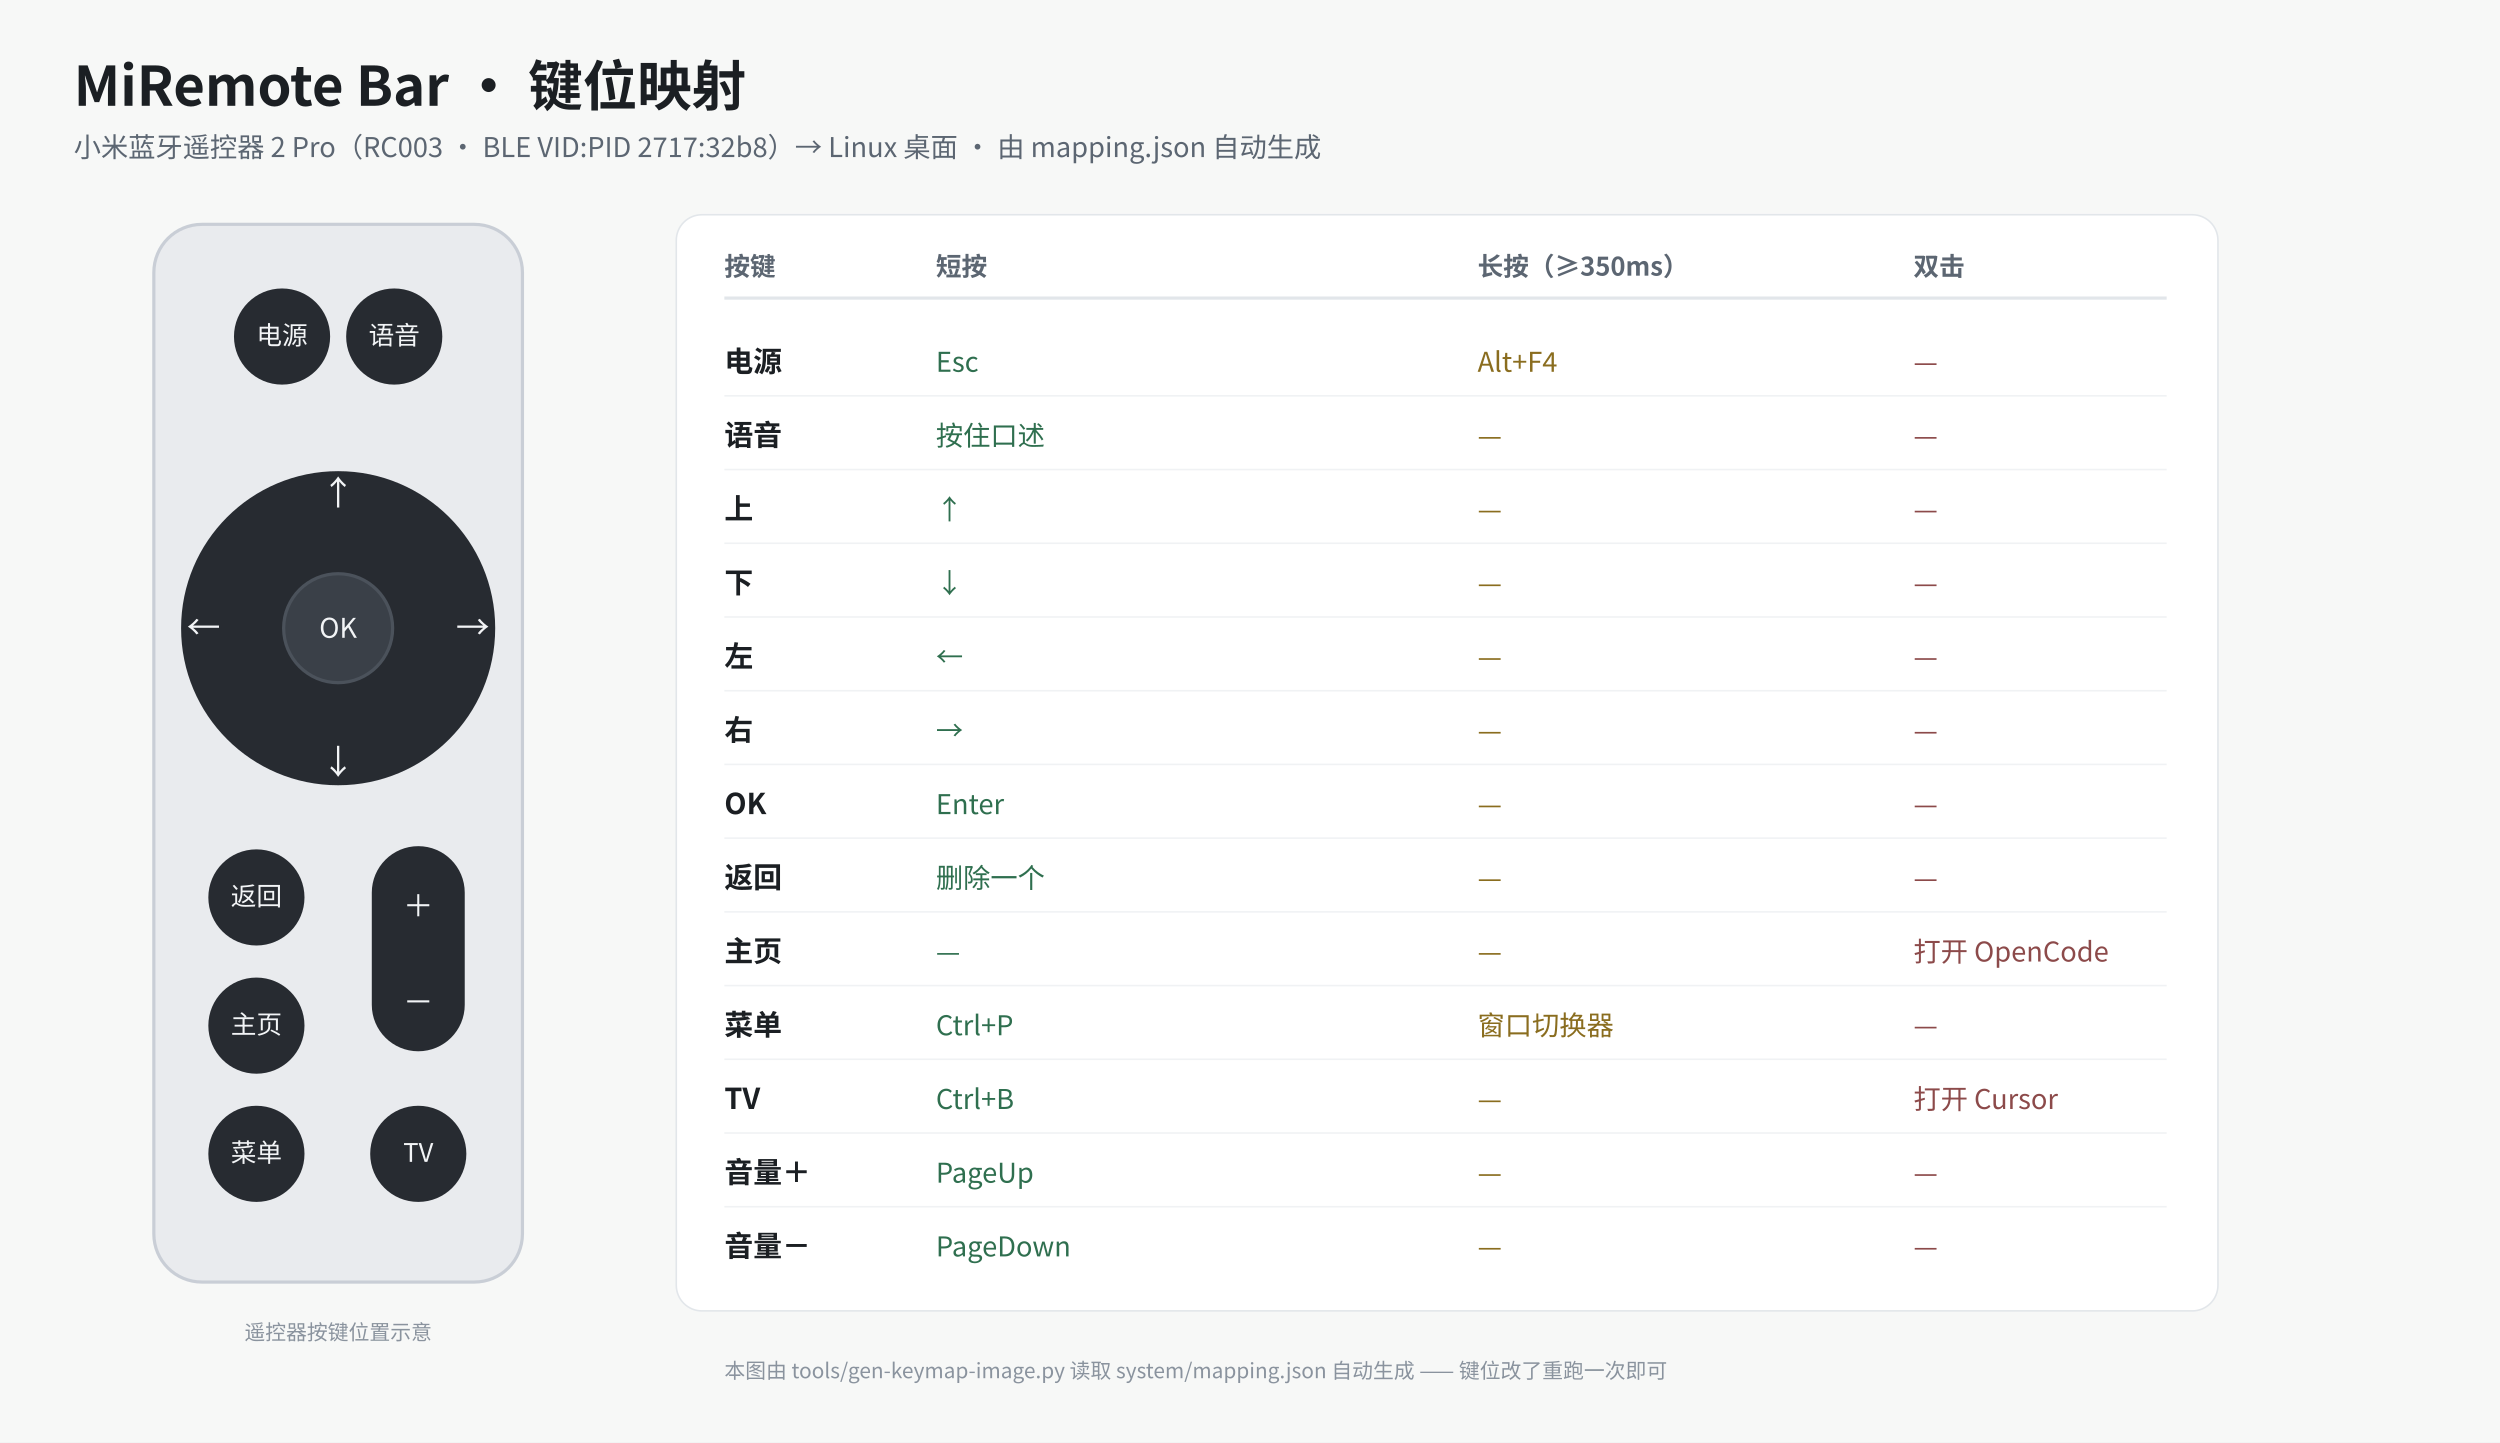
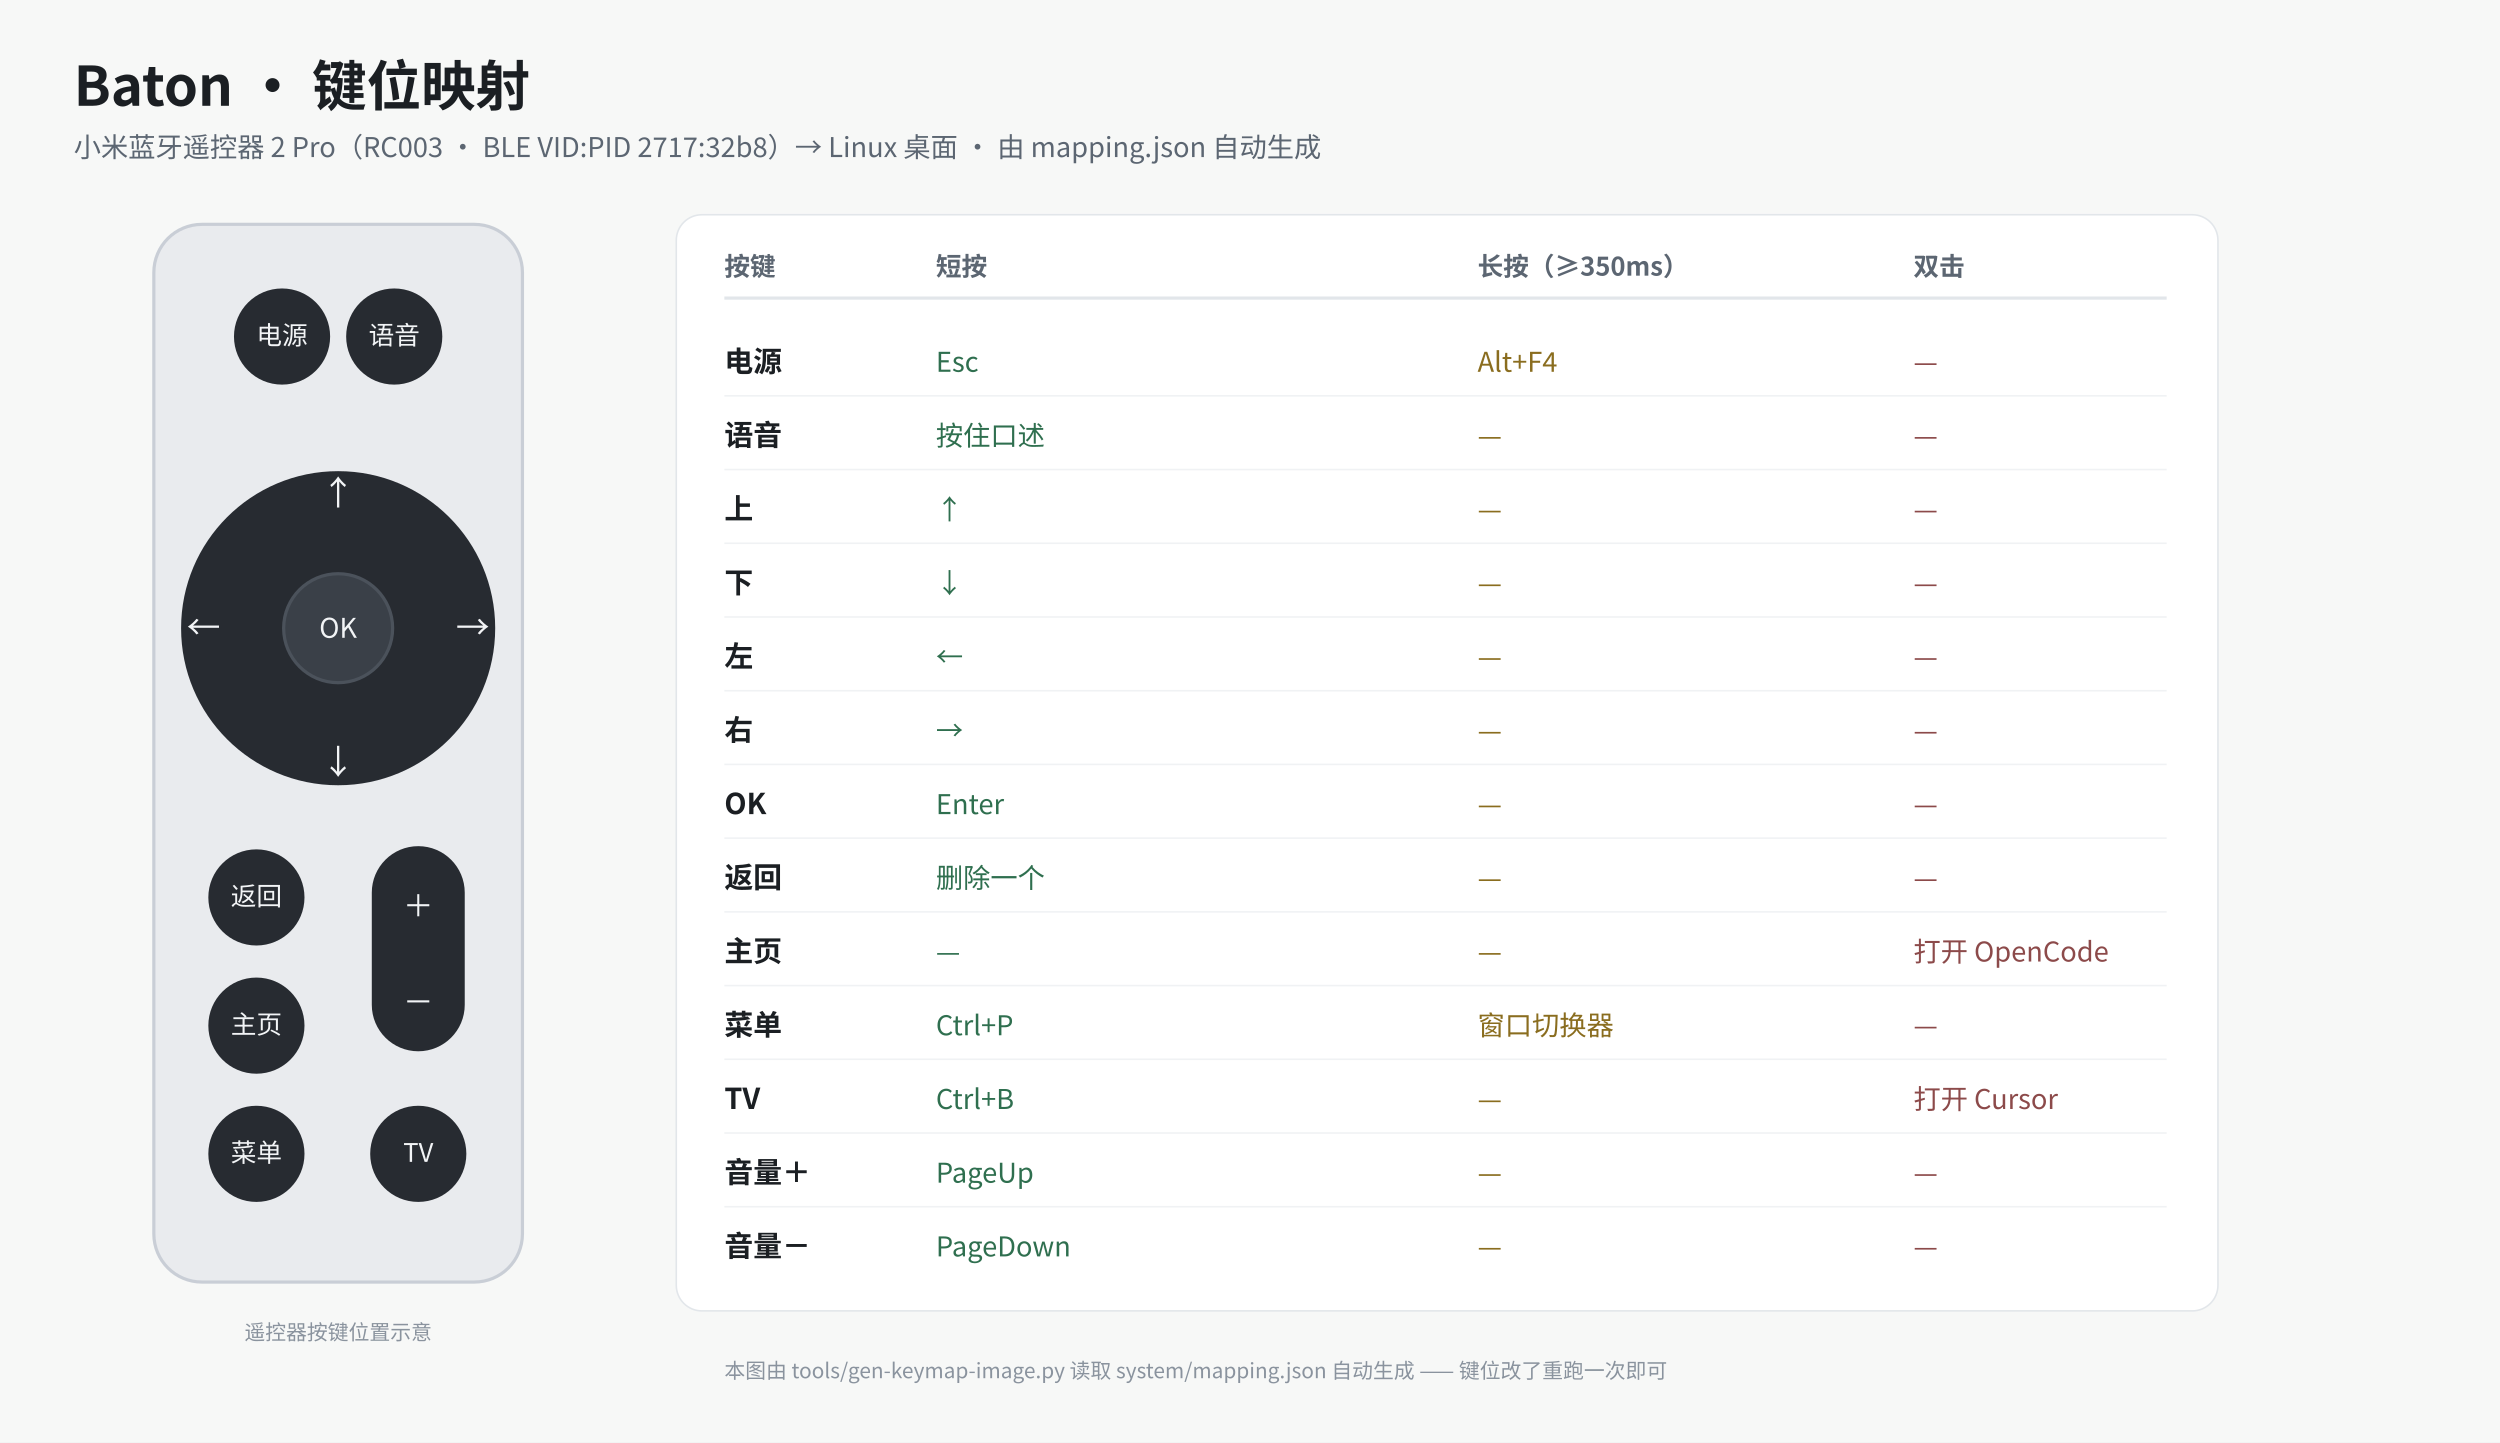
<svg xmlns="http://www.w3.org/2000/svg" width="1560" height="900" viewBox="0 0 1560 900">
  <rect width="1560" height="900" fill="#f7f8f7" />
-   <text x="46" y="66" font-family="'Noto Sans CJK SC','WenQuanYi Micro Hei','Source Han Sans SC',sans-serif" font-size="34" font-weight="600" fill="#1b1f23">MiRemote Bar · 键位映射</text>
+   <text x="46" y="66" font-family="'Noto Sans CJK SC','WenQuanYi Micro Hei','Source Han Sans SC',sans-serif" font-size="34" font-weight="600" fill="#1b1f23">Baton · 键位映射</text>
  <text x="46" y="98" font-family="'Noto Sans CJK SC','WenQuanYi Micro Hei','Source Han Sans SC',sans-serif" font-size="17" fill="#5c6672">小米蓝牙遥控器 2 Pro（RC003 · BLE VID:PID 2717:32b8）→ Linux 桌面 · 由 mapping.json 自动生成</text>
  <rect x="96" y="140" width="230" height="660" rx="30" fill="#e9ebee" stroke="#c9ced6" stroke-width="2" />
  <circle cx="176" cy="210" r="30" fill="#272b31" />
  <text x="176" y="215" font-family="'Noto Sans CJK SC','WenQuanYi Micro Hei','Source Han Sans SC',sans-serif" font-size="16" fill="#f2f4f6" text-anchor="middle">电源</text>
  <circle cx="246" cy="210" r="30" fill="#272b31" />
  <text x="246" y="215" font-family="'Noto Sans CJK SC','WenQuanYi Micro Hei','Source Han Sans SC',sans-serif" font-size="16" fill="#f2f4f6" text-anchor="middle">语音</text>
  <circle cx="211" cy="392" r="98" fill="#272b31" />
  <circle cx="211" cy="392" r="34" fill="#3a4048" stroke="#4b525b" stroke-width="2" />
  <text x="211" y="398" font-family="'Noto Sans CJK SC','WenQuanYi Micro Hei','Source Han Sans SC',sans-serif" font-size="17" fill="#f2f4f6" text-anchor="middle">OK</text>
  <text x="211" y="315" font-family="'Noto Sans CJK SC','WenQuanYi Micro Hei','Source Han Sans SC',sans-serif" font-size="21" fill="#f2f4f6" text-anchor="middle">↑</text>
  <text x="211" y="483" font-family="'Noto Sans CJK SC','WenQuanYi Micro Hei','Source Han Sans SC',sans-serif" font-size="21" fill="#f2f4f6" text-anchor="middle">↓</text>
  <text x="127" y="399" font-family="'Noto Sans CJK SC','WenQuanYi Micro Hei','Source Han Sans SC',sans-serif" font-size="21" fill="#f2f4f6" text-anchor="middle">←</text>
  <text x="295" y="399" font-family="'Noto Sans CJK SC','WenQuanYi Micro Hei','Source Han Sans SC',sans-serif" font-size="21" fill="#f2f4f6" text-anchor="middle">→</text>
  <circle cx="160" cy="560" r="30" fill="#272b31" />
  <text x="160" y="565" font-family="'Noto Sans CJK SC','WenQuanYi Micro Hei','Source Han Sans SC',sans-serif" font-size="16" fill="#f2f4f6" text-anchor="middle">返回</text>
  <circle cx="160" cy="640" r="30" fill="#272b31" />
  <text x="160" y="645" font-family="'Noto Sans CJK SC','WenQuanYi Micro Hei','Source Han Sans SC',sans-serif" font-size="16" fill="#f2f4f6" text-anchor="middle">主页</text>
  <circle cx="160" cy="720" r="30" fill="#272b31" />
  <text x="160" y="725" font-family="'Noto Sans CJK SC','WenQuanYi Micro Hei','Source Han Sans SC',sans-serif" font-size="16" fill="#f2f4f6" text-anchor="middle">菜单</text>
  <text x="211" y="836" font-family="'Noto Sans CJK SC','WenQuanYi Micro Hei','Source Han Sans SC',sans-serif" font-size="13" fill="#8a939e" text-anchor="middle">遥控器按键位置示意</text>
  <rect x="232" y="528" width="58" height="128" rx="29" fill="#272b31" />
  <text x="261" y="572" font-family="'Noto Sans CJK SC','WenQuanYi Micro Hei','Source Han Sans SC',sans-serif" font-size="19" fill="#f2f4f6" text-anchor="middle">＋</text>
  <text x="261" y="632" font-family="'Noto Sans CJK SC','WenQuanYi Micro Hei','Source Han Sans SC',sans-serif" font-size="19" fill="#f2f4f6" text-anchor="middle">－</text>
  <circle cx="261" cy="720" r="30" fill="#272b31" />
  <text x="261" y="725" font-family="'Noto Sans CJK SC','WenQuanYi Micro Hei','Source Han Sans SC',sans-serif" font-size="16" fill="#f2f4f6" text-anchor="middle">TV</text>
  <text x="452" y="860" font-family="'Noto Sans CJK SC','WenQuanYi Micro Hei','Source Han Sans SC',sans-serif" font-size="13" fill="#8a939e">本图由 tools/gen-keymap-image.py 读取 system/mapping.json 自动生成 —— 键位改了重跑一次即可</text>
  <rect x="422" y="134" width="962" height="684" rx="16" fill="#ffffff" stroke="#e2e6ea" />
  <text x="452" y="172" font-family="'Noto Sans CJK SC','WenQuanYi Micro Hei','Source Han Sans SC',sans-serif" font-size="16" font-weight="600" fill="#5c6672">按键</text>
  <text x="584" y="172" font-family="'Noto Sans CJK SC','WenQuanYi Micro Hei','Source Han Sans SC',sans-serif" font-size="16" font-weight="600" fill="#5c6672">短按</text>
  <text x="922" y="172" font-family="'Noto Sans CJK SC','WenQuanYi Micro Hei','Source Han Sans SC',sans-serif" font-size="16" font-weight="600" fill="#5c6672">长按（≥350ms）</text>
  <text x="1194" y="172" font-family="'Noto Sans CJK SC','WenQuanYi Micro Hei','Source Han Sans SC',sans-serif" font-size="16" font-weight="600" fill="#5c6672">双击</text>
  <line x1="452" y1="186" x2="1352" y2="186" stroke="#e2e6ea" stroke-width="2" />
  <text x="452" y="232" font-family="'Noto Sans CJK SC','WenQuanYi Micro Hei','Source Han Sans SC',sans-serif" font-size="18" font-weight="600" fill="#1b1f23">电源</text>
  <text x="584" y="232" font-family="'Noto Sans CJK SC','WenQuanYi Micro Hei','Source Han Sans SC',sans-serif" font-size="17" fill="#2f6f4f">Esc</text>
  <text x="922" y="232" font-family="'Noto Sans CJK SC','WenQuanYi Micro Hei','Source Han Sans SC',sans-serif" font-size="17" fill="#8a6d1f">Alt+F4</text>
  <text x="1194" y="232" font-family="'Noto Sans CJK SC','WenQuanYi Micro Hei','Source Han Sans SC',sans-serif" font-size="17" fill="#8c4a4a">—</text>
  <line x1="452" y1="247" x2="1352" y2="247" stroke="#f0f2f4" />
  <text x="452" y="278" font-family="'Noto Sans CJK SC','WenQuanYi Micro Hei','Source Han Sans SC',sans-serif" font-size="18" font-weight="600" fill="#1b1f23">语音</text>
  <text x="584" y="278" font-family="'Noto Sans CJK SC','WenQuanYi Micro Hei','Source Han Sans SC',sans-serif" font-size="17" fill="#2f6f4f">按住口述</text>
  <text x="922" y="278" font-family="'Noto Sans CJK SC','WenQuanYi Micro Hei','Source Han Sans SC',sans-serif" font-size="17" fill="#8a6d1f">—</text>
  <text x="1194" y="278" font-family="'Noto Sans CJK SC','WenQuanYi Micro Hei','Source Han Sans SC',sans-serif" font-size="17" fill="#8c4a4a">—</text>
  <line x1="452" y1="293" x2="1352" y2="293" stroke="#f0f2f4" />
  <text x="452" y="324" font-family="'Noto Sans CJK SC','WenQuanYi Micro Hei','Source Han Sans SC',sans-serif" font-size="18" font-weight="600" fill="#1b1f23">上</text>
  <text x="584" y="324" font-family="'Noto Sans CJK SC','WenQuanYi Micro Hei','Source Han Sans SC',sans-serif" font-size="17" fill="#2f6f4f">↑</text>
  <text x="922" y="324" font-family="'Noto Sans CJK SC','WenQuanYi Micro Hei','Source Han Sans SC',sans-serif" font-size="17" fill="#8a6d1f">—</text>
  <text x="1194" y="324" font-family="'Noto Sans CJK SC','WenQuanYi Micro Hei','Source Han Sans SC',sans-serif" font-size="17" fill="#8c4a4a">—</text>
  <line x1="452" y1="339" x2="1352" y2="339" stroke="#f0f2f4" />
  <text x="452" y="370" font-family="'Noto Sans CJK SC','WenQuanYi Micro Hei','Source Han Sans SC',sans-serif" font-size="18" font-weight="600" fill="#1b1f23">下</text>
  <text x="584" y="370" font-family="'Noto Sans CJK SC','WenQuanYi Micro Hei','Source Han Sans SC',sans-serif" font-size="17" fill="#2f6f4f">↓</text>
  <text x="922" y="370" font-family="'Noto Sans CJK SC','WenQuanYi Micro Hei','Source Han Sans SC',sans-serif" font-size="17" fill="#8a6d1f">—</text>
  <text x="1194" y="370" font-family="'Noto Sans CJK SC','WenQuanYi Micro Hei','Source Han Sans SC',sans-serif" font-size="17" fill="#8c4a4a">—</text>
  <line x1="452" y1="385" x2="1352" y2="385" stroke="#f0f2f4" />
  <text x="452" y="416" font-family="'Noto Sans CJK SC','WenQuanYi Micro Hei','Source Han Sans SC',sans-serif" font-size="18" font-weight="600" fill="#1b1f23">左</text>
  <text x="584" y="416" font-family="'Noto Sans CJK SC','WenQuanYi Micro Hei','Source Han Sans SC',sans-serif" font-size="17" fill="#2f6f4f">←</text>
  <text x="922" y="416" font-family="'Noto Sans CJK SC','WenQuanYi Micro Hei','Source Han Sans SC',sans-serif" font-size="17" fill="#8a6d1f">—</text>
  <text x="1194" y="416" font-family="'Noto Sans CJK SC','WenQuanYi Micro Hei','Source Han Sans SC',sans-serif" font-size="17" fill="#8c4a4a">—</text>
  <line x1="452" y1="431" x2="1352" y2="431" stroke="#f0f2f4" />
  <text x="452" y="462" font-family="'Noto Sans CJK SC','WenQuanYi Micro Hei','Source Han Sans SC',sans-serif" font-size="18" font-weight="600" fill="#1b1f23">右</text>
  <text x="584" y="462" font-family="'Noto Sans CJK SC','WenQuanYi Micro Hei','Source Han Sans SC',sans-serif" font-size="17" fill="#2f6f4f">→</text>
  <text x="922" y="462" font-family="'Noto Sans CJK SC','WenQuanYi Micro Hei','Source Han Sans SC',sans-serif" font-size="17" fill="#8a6d1f">—</text>
  <text x="1194" y="462" font-family="'Noto Sans CJK SC','WenQuanYi Micro Hei','Source Han Sans SC',sans-serif" font-size="17" fill="#8c4a4a">—</text>
  <line x1="452" y1="477" x2="1352" y2="477" stroke="#f0f2f4" />
  <text x="452" y="508" font-family="'Noto Sans CJK SC','WenQuanYi Micro Hei','Source Han Sans SC',sans-serif" font-size="18" font-weight="600" fill="#1b1f23">OK</text>
  <text x="584" y="508" font-family="'Noto Sans CJK SC','WenQuanYi Micro Hei','Source Han Sans SC',sans-serif" font-size="17" fill="#2f6f4f">Enter</text>
  <text x="922" y="508" font-family="'Noto Sans CJK SC','WenQuanYi Micro Hei','Source Han Sans SC',sans-serif" font-size="17" fill="#8a6d1f">—</text>
  <text x="1194" y="508" font-family="'Noto Sans CJK SC','WenQuanYi Micro Hei','Source Han Sans SC',sans-serif" font-size="17" fill="#8c4a4a">—</text>
  <line x1="452" y1="523" x2="1352" y2="523" stroke="#f0f2f4" />
  <text x="452" y="554" font-family="'Noto Sans CJK SC','WenQuanYi Micro Hei','Source Han Sans SC',sans-serif" font-size="18" font-weight="600" fill="#1b1f23">返回</text>
  <text x="584" y="554" font-family="'Noto Sans CJK SC','WenQuanYi Micro Hei','Source Han Sans SC',sans-serif" font-size="17" fill="#2f6f4f">删除一个</text>
  <text x="922" y="554" font-family="'Noto Sans CJK SC','WenQuanYi Micro Hei','Source Han Sans SC',sans-serif" font-size="17" fill="#8a6d1f">—</text>
  <text x="1194" y="554" font-family="'Noto Sans CJK SC','WenQuanYi Micro Hei','Source Han Sans SC',sans-serif" font-size="17" fill="#8c4a4a">—</text>
  <line x1="452" y1="569" x2="1352" y2="569" stroke="#f0f2f4" />
  <text x="452" y="600" font-family="'Noto Sans CJK SC','WenQuanYi Micro Hei','Source Han Sans SC',sans-serif" font-size="18" font-weight="600" fill="#1b1f23">主页</text>
  <text x="584" y="600" font-family="'Noto Sans CJK SC','WenQuanYi Micro Hei','Source Han Sans SC',sans-serif" font-size="17" fill="#2f6f4f">—</text>
  <text x="922" y="600" font-family="'Noto Sans CJK SC','WenQuanYi Micro Hei','Source Han Sans SC',sans-serif" font-size="17" fill="#8a6d1f">—</text>
  <text x="1194" y="600" font-family="'Noto Sans CJK SC','WenQuanYi Micro Hei','Source Han Sans SC',sans-serif" font-size="17" fill="#8c4a4a">打开 OpenCode</text>
  <line x1="452" y1="615" x2="1352" y2="615" stroke="#f0f2f4" />
  <text x="452" y="646" font-family="'Noto Sans CJK SC','WenQuanYi Micro Hei','Source Han Sans SC',sans-serif" font-size="18" font-weight="600" fill="#1b1f23">菜单</text>
  <text x="584" y="646" font-family="'Noto Sans CJK SC','WenQuanYi Micro Hei','Source Han Sans SC',sans-serif" font-size="17" fill="#2f6f4f">Ctrl+P</text>
  <text x="922" y="646" font-family="'Noto Sans CJK SC','WenQuanYi Micro Hei','Source Han Sans SC',sans-serif" font-size="17" fill="#8a6d1f">窗口切换器</text>
  <text x="1194" y="646" font-family="'Noto Sans CJK SC','WenQuanYi Micro Hei','Source Han Sans SC',sans-serif" font-size="17" fill="#8c4a4a">—</text>
  <line x1="452" y1="661" x2="1352" y2="661" stroke="#f0f2f4" />
  <text x="452" y="692" font-family="'Noto Sans CJK SC','WenQuanYi Micro Hei','Source Han Sans SC',sans-serif" font-size="18" font-weight="600" fill="#1b1f23">TV</text>
  <text x="584" y="692" font-family="'Noto Sans CJK SC','WenQuanYi Micro Hei','Source Han Sans SC',sans-serif" font-size="17" fill="#2f6f4f">Ctrl+B</text>
  <text x="922" y="692" font-family="'Noto Sans CJK SC','WenQuanYi Micro Hei','Source Han Sans SC',sans-serif" font-size="17" fill="#8a6d1f">—</text>
  <text x="1194" y="692" font-family="'Noto Sans CJK SC','WenQuanYi Micro Hei','Source Han Sans SC',sans-serif" font-size="17" fill="#8c4a4a">打开 Cursor</text>
  <line x1="452" y1="707" x2="1352" y2="707" stroke="#f0f2f4" />
  <text x="452" y="738" font-family="'Noto Sans CJK SC','WenQuanYi Micro Hei','Source Han Sans SC',sans-serif" font-size="18" font-weight="600" fill="#1b1f23">音量＋</text>
  <text x="584" y="738" font-family="'Noto Sans CJK SC','WenQuanYi Micro Hei','Source Han Sans SC',sans-serif" font-size="17" fill="#2f6f4f">PageUp</text>
  <text x="922" y="738" font-family="'Noto Sans CJK SC','WenQuanYi Micro Hei','Source Han Sans SC',sans-serif" font-size="17" fill="#8a6d1f">—</text>
  <text x="1194" y="738" font-family="'Noto Sans CJK SC','WenQuanYi Micro Hei','Source Han Sans SC',sans-serif" font-size="17" fill="#8c4a4a">—</text>
  <line x1="452" y1="753" x2="1352" y2="753" stroke="#f0f2f4" />
  <text x="452" y="784" font-family="'Noto Sans CJK SC','WenQuanYi Micro Hei','Source Han Sans SC',sans-serif" font-size="18" font-weight="600" fill="#1b1f23">音量－</text>
  <text x="584" y="784" font-family="'Noto Sans CJK SC','WenQuanYi Micro Hei','Source Han Sans SC',sans-serif" font-size="17" fill="#2f6f4f">PageDown</text>
  <text x="922" y="784" font-family="'Noto Sans CJK SC','WenQuanYi Micro Hei','Source Han Sans SC',sans-serif" font-size="17" fill="#8a6d1f">—</text>
  <text x="1194" y="784" font-family="'Noto Sans CJK SC','WenQuanYi Micro Hei','Source Han Sans SC',sans-serif" font-size="17" fill="#8c4a4a">—</text>
</svg>
